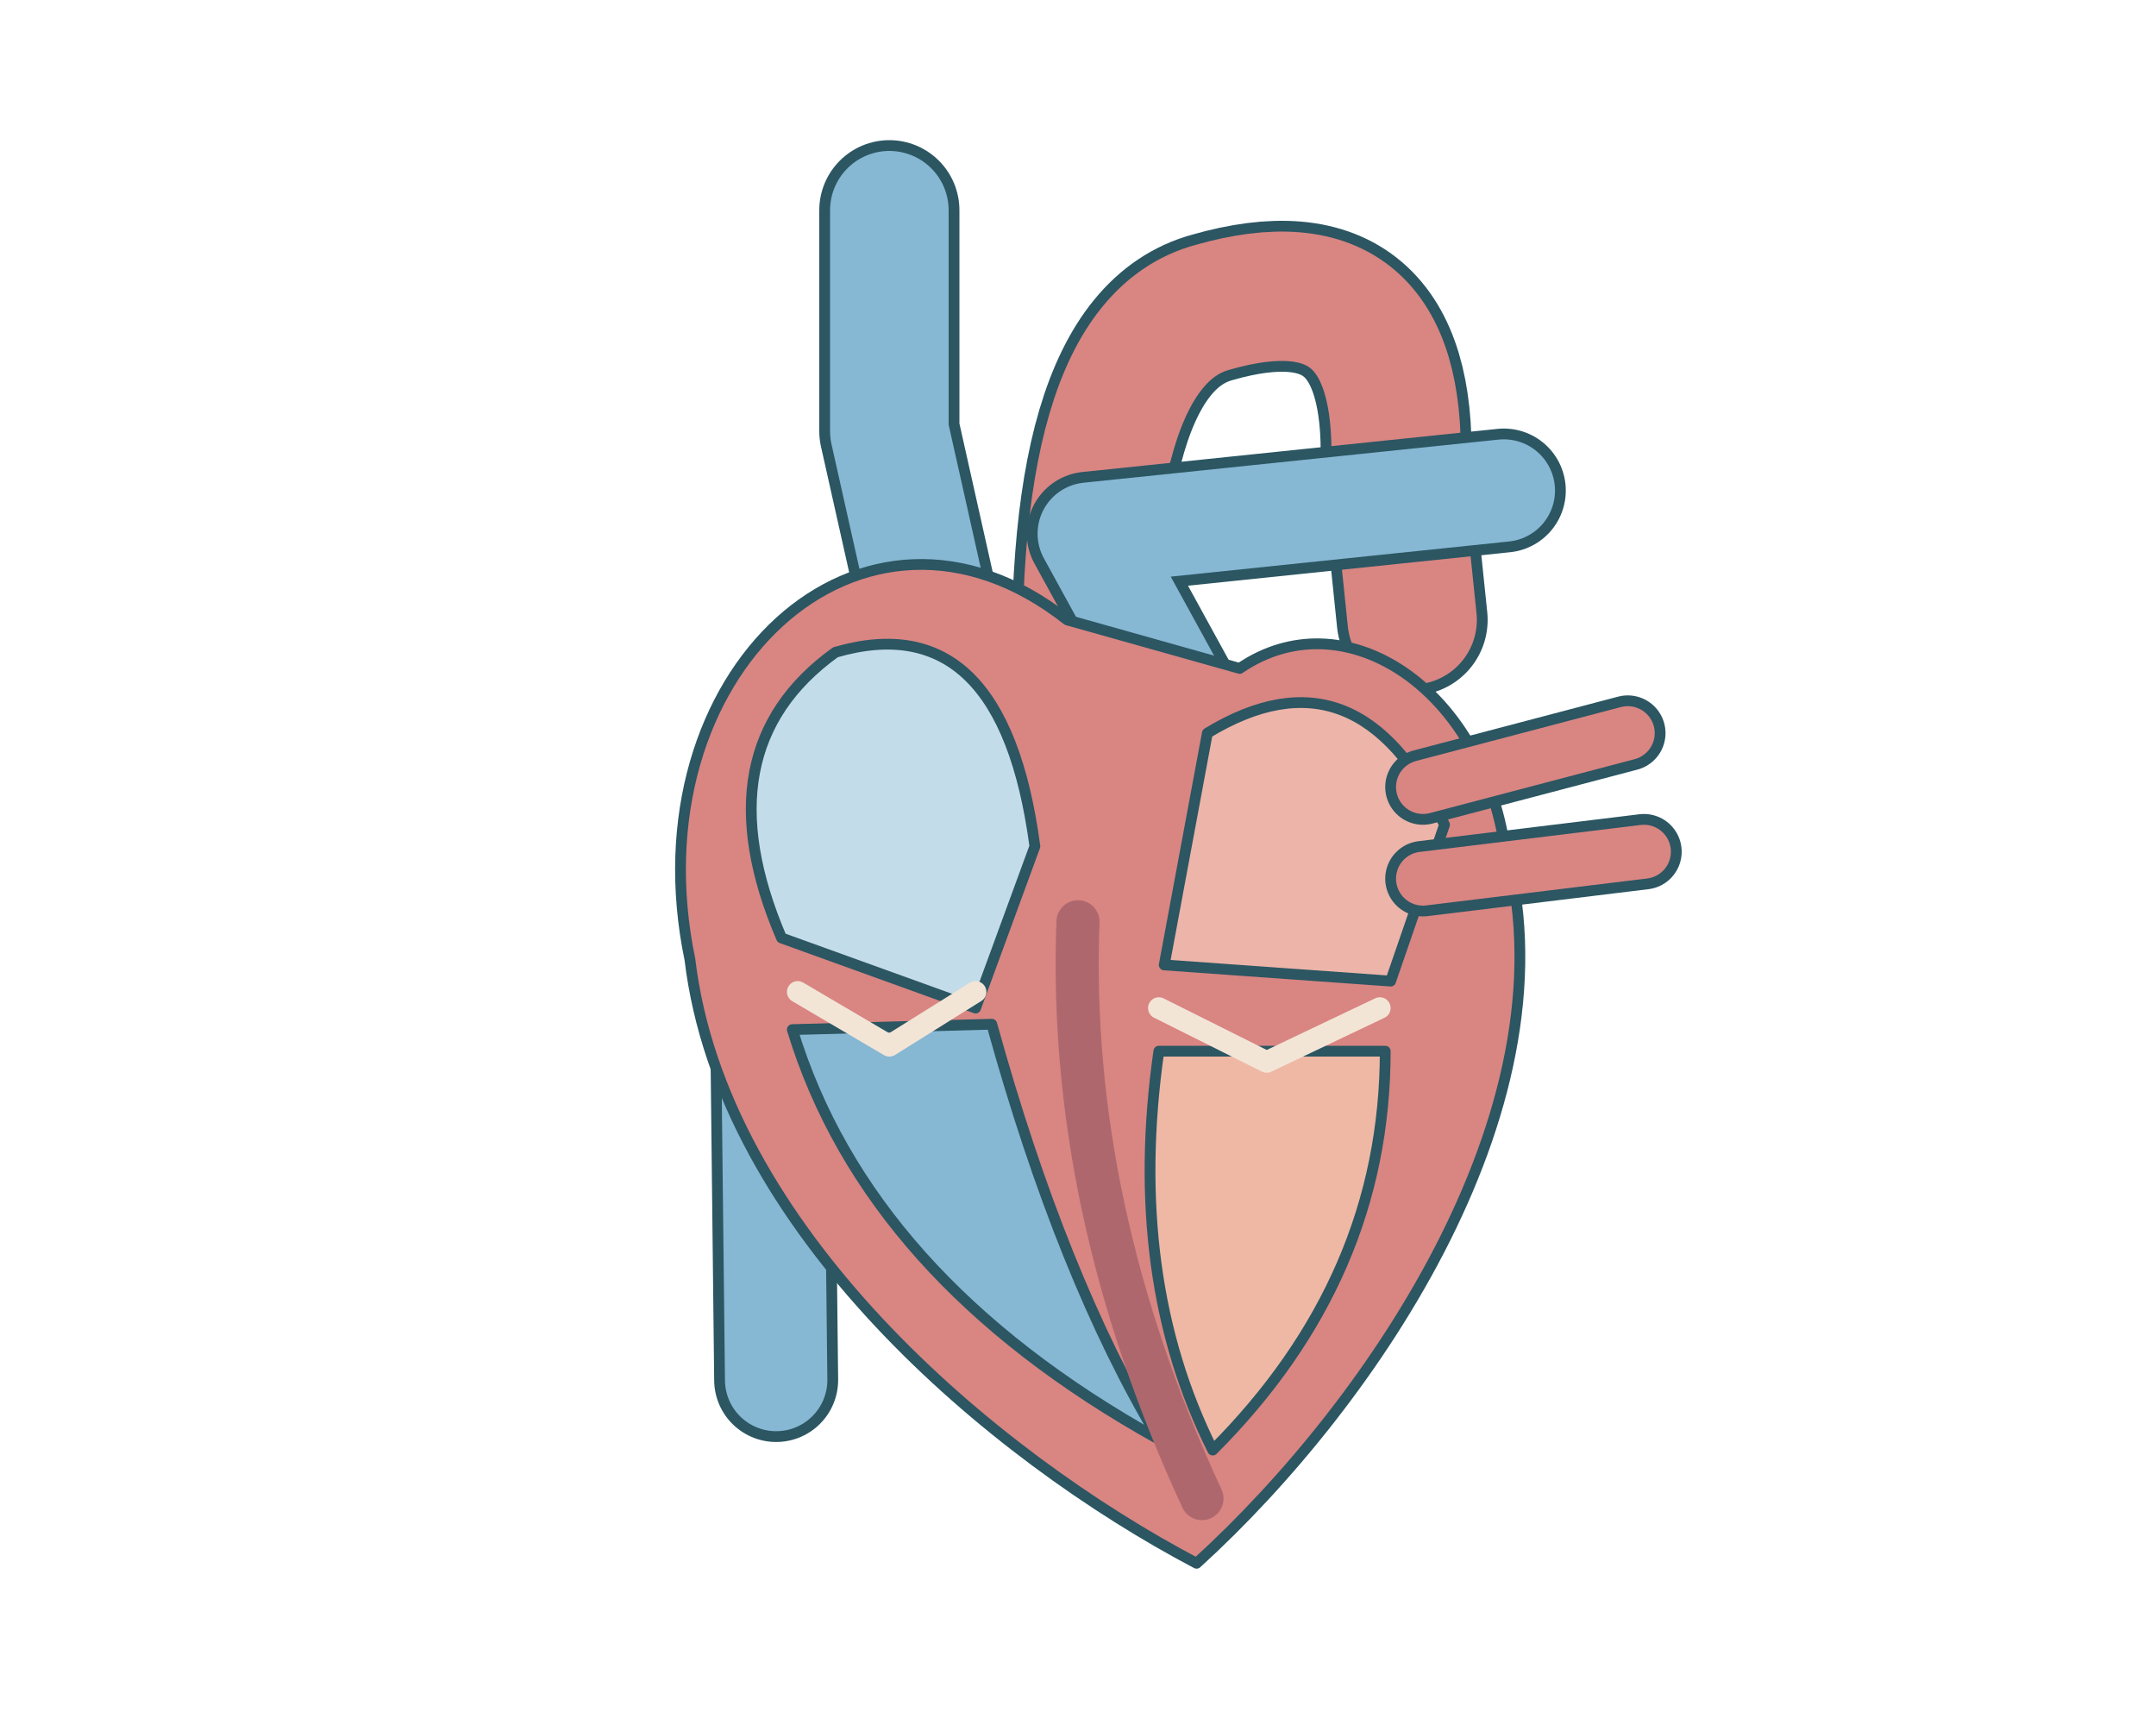
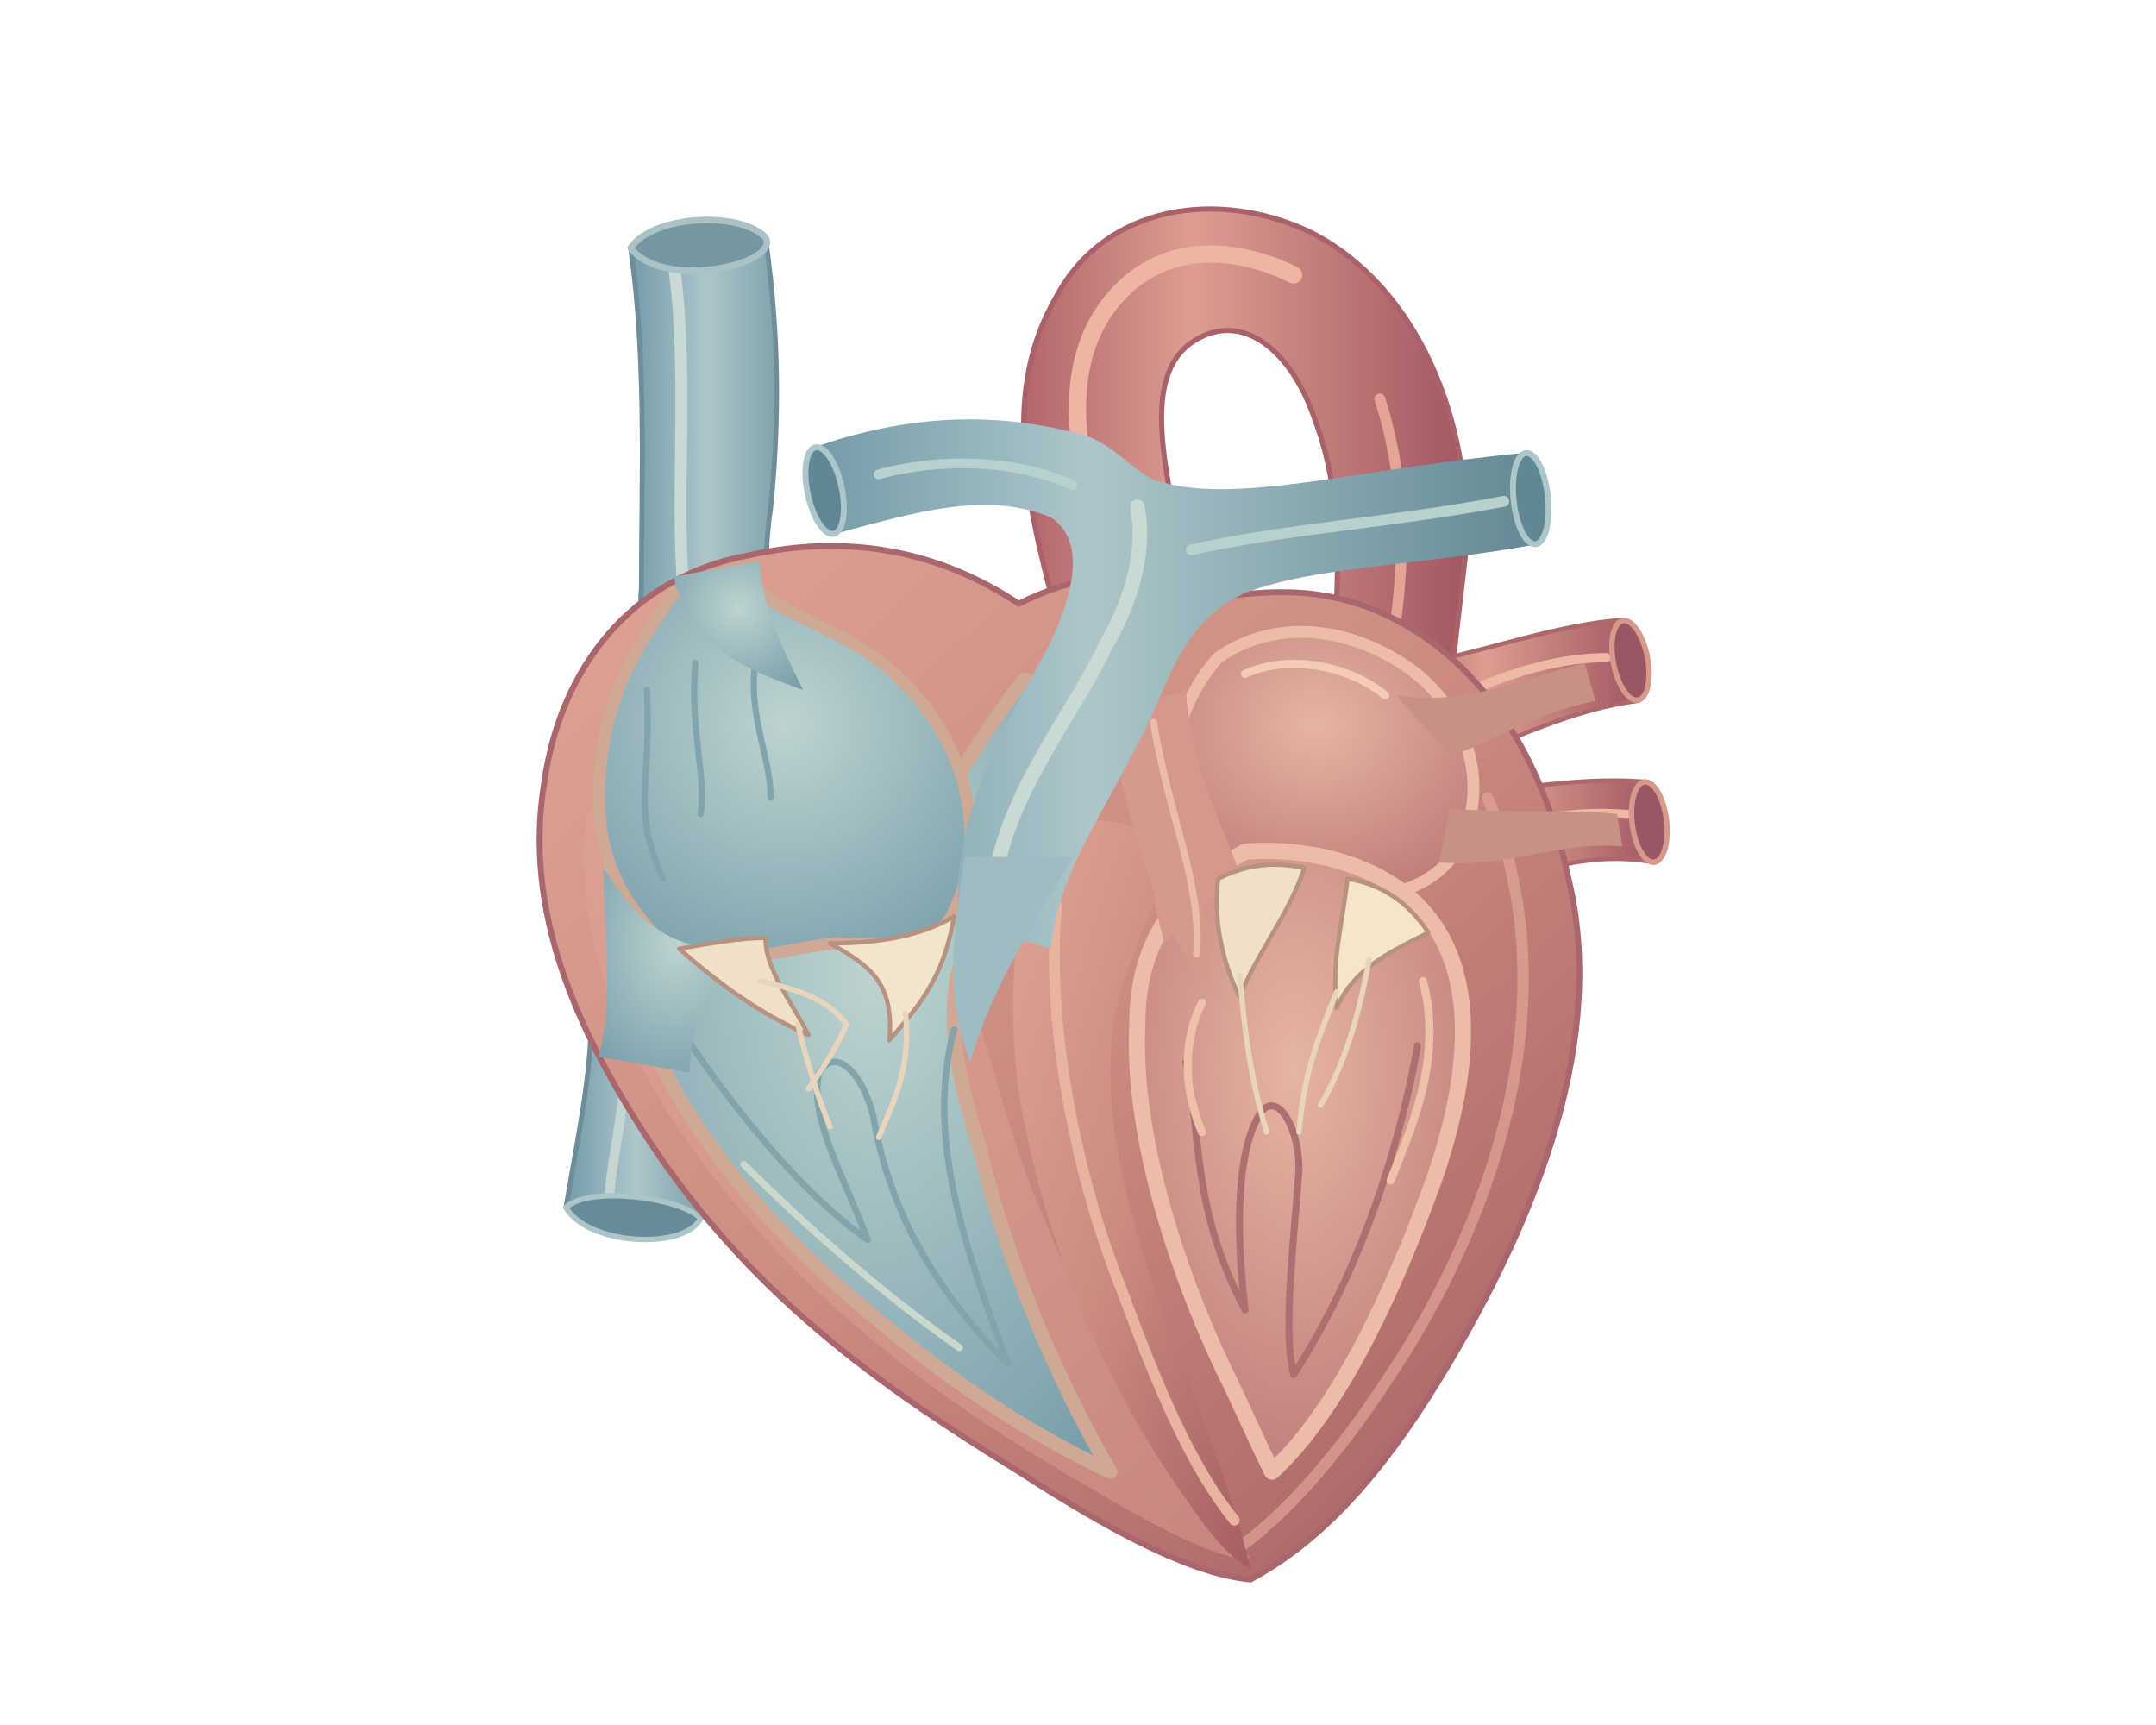
<svg xmlns="http://www.w3.org/2000/svg" width="800" height="640" viewBox="0 0 400 320">
+   <defs>
+     <linearGradient id="myocardium" x1="0" y1="0" x2="1" y2="1">
+       <stop stop-color="#dea496" />
+       <stop offset=".5" stop-color="#cb8b81" />
+       <stop offset="1" stop-color="#a75d63" />
+     </linearGradient>
+     <linearGradient id="venous-wall" x1="0" x2="1">
+       <stop stop-color="#739ba8" />
+       <stop offset=".38" stop-color="#adc6ca" />
+       <stop offset="1" stop-color="#628994" />
+     </linearGradient>
+     <linearGradient id="arterial-wall" x1="0" x2="1">
+       <stop stop-color="#b3666c" />
+       <stop offset=".38" stop-color="#dd9d91" />
+       <stop offset="1" stop-color="#a35762" />
+     </linearGradient>
+     <radialGradient id="right-cavity" cx="50%" cy="37%" r="76%">
+       <stop stop-color="#bdd3d0" />
+       <stop offset="1" stop-color="#789eaa" />
+     </radialGradient>
+     <radialGradient id="left-cavity" cx="48%" cy="35%" r="72%">
+       <stop stop-color="#e6b5a3" />
+       <stop offset="1" stop-color="#bd7a79" />
+     </radialGradient>
+   </defs>
  <g id="anatomy_cardiovascular_lymph" stroke-linecap="round" stroke-linejoin="round">
    <g id="great-vessels-496">
-       <path d="M178 138L165 80L165 39" fill="none" stroke="#2b5662" stroke-width="26" stroke-linecap="round" stroke-linejoin="round" />
-       <path d="M178 138L165 80L165 39" fill="none" stroke="#86b7d3" stroke-width="22" stroke-linecap="round" stroke-linejoin="round" />
-       <path d="M202 135Q199 64 225 57Q260 47 259 86L262 115" fill="none" stroke="#2b5662" stroke-width="28" stroke-linecap="round" stroke-linejoin="round" />
-       <path d="M202 135Q199 64 225 57Q260 47 259 86L262 115" fill="none" stroke="#d98582" stroke-width="24" stroke-linecap="round" stroke-linejoin="round" />
-       <path d="M219 130L202 99L279 91" fill="none" stroke="#2b5662" stroke-width="23" stroke-linecap="round" stroke-linejoin="round" />
-       <path d="M219 130L202 99L279 91" fill="none" stroke="#86b7d3" stroke-width="19" stroke-linecap="round" stroke-linejoin="round" />
-       <path d="M143 167L144 256" fill="none" stroke="#2b5662" stroke-width="23" stroke-linecap="round" stroke-linejoin="round" />
-       <path d="M143 167L144 256" fill="none" stroke="#86b7d3" stroke-width="19" stroke-linecap="round" stroke-linejoin="round" />
+       <g id="superior-vena-cava">
+         <path d="M117 46 C120 67 119 89 119 109 C118 122 122 131 133 139 L154 132 C142 121 141 108 143 94 C145 74 144 58 142 44 Z" fill="url(#venous-wall)" stroke="#6d8d98" stroke-width=".9" />
+         <path d="M125 49 C128 70 125 94 127 111" fill="none" stroke="#c9dad6" stroke-width="2.2" />
+         <path d="M117 46 C121 40 137 39 142 44 C145 49 123 54 117 46 Z" fill="#7597a2" stroke="#aac2c6" stroke-width="1.2" />
+       </g>
+       <g id="inferior-vena-cava">
+         <path d="M108 174 C112 190 108 206 105 224 C112 229 122 230 130 226 C130 209 139 193 139 178 Z" fill="url(#venous-wall)" stroke="#6d8d98" stroke-width=".9" />
+         <path d="M115 188 C118 201 113 214 113 224" fill="none" stroke="#c5d5d1" stroke-width="1.8" />
+         <path d="M105 224 C109 220 126 222 130 226 C127 232 109 231 105 224 Z" fill="#678b98" stroke="#acc5c7" stroke-width="1" />
+       </g>
+       <g id="aorta">
+         <path d="M207 172 C206 151 200 132 196 114 C190 92 186 72 196 55 C205 38 226 35 243 43 C263 53 273 78 272 102 L269 128 L247 127 C248 111 250 94 244 78 C240 66 232 59 224 62 C211 67 216 85 219 102 C224 123 230 144 231 165 Z" fill="url(#arterial-wall)" stroke="#aa626a" stroke-width=".95" />
+         <path d="M203 95 C199 81 197 64 209 53 C219 44 232 47 240 51" fill="none" stroke="#edb6a2" stroke-width="3.2" />
+         <path d="M256 74 C262 93 260 109 258 122" fill="none" stroke="#e4a597" stroke-width="2" />
+       </g>
+     </g>
+     <g id="pulmonary-veins-504">
+       <g id="superior-pulmonary-vein">
+         <path d="M258 124 C273 122 287 116 301 115 L304 130 C289 132 278 139 264 143 Z" fill="url(#arterial-wall)" stroke="#ad686c" stroke-width=".8" />
+         <path d="M273 128 Q287 122 298 122" fill="none" stroke="#edb8a4" stroke-width="1.7" />
+         <ellipse cx="302.5" cy="122.5" rx="3.2" ry="7.5" transform="rotate(-11 302.5 122.5)" fill="#985763" stroke="#d69a8d" stroke-width="1" />
+       </g>
+       <g id="inferior-pulmonary-vein">
+         <path d="M263 148 C280 147 291 144 305 145 L307 160 C291 157 280 165 266 165 Z" fill="url(#arterial-wall)" stroke="#ad686c" stroke-width=".8" />
+         <path d="M276 154 Q290 150 302 151" fill="none" stroke="#edb8a4" stroke-width="1.5" />
+         <ellipse cx="306" cy="152.5" rx="3.2" ry="7.5" transform="rotate(-7 306 152.5)" fill="#985763" stroke="#d69a8d" stroke-width="1" />
+       </g>
    </g>
    <g id="heart-wall-497">
-       <path d="M198 115C160 85 117 125 128 178C134 228 184 270 222 290C255 260 293 204 279 156C274 127 249 111 230 124Z" fill="#d98582" stroke="#2b5662" stroke-width="2" stroke-linecap="round" stroke-linejoin="round" />
+       <path d="M189 112 C174 102 157 99 139 103 C117 107 104 124 101 145 C97 169 107 191 120 211 C139 240 163 257 189 273 C206 284 221 292 232 293 C245 286 256 274 267 256 C286 225 298 192 291 163 C286 139 274 122 257 114 C244 108 233 110 224 111 C212 104 199 107 189 112 Z" fill="url(#myocardium)" stroke="#a9676d" stroke-width="1.1" />
+       <path d="M109 151 C105 176 119 203 137 224 C156 247 181 264 204 277 C219 286 229 290 232 289 C213 270 202 246 192 222 C184 202 179 174 170 158 C155 137 127 132 109 151 Z" fill="#dda597" opacity=".45" />
+       <path d="M276 148 C292 186 276 228 258 255 C247 272 237 282 230 287" fill="none" stroke="#e3ad9c" stroke-width="2.1" opacity=".62" />
+       <path d="M121 129 C113 142 111 157 115 168" fill="none" stroke="#f1c7b1" stroke-width="2.3" />
+     </g>
+     <g id="right-ventricle-499">
+       <path d="M143 172 C132 177 122 178 118 186 C124 205 139 224 156 239 C172 253 187 264 206 273 C195 254 187 234 182 214 C178 200 174 188 180 173 C188 156 198 144 204 132 L190 126 C177 143 172 155 166 167 C159 169 151 169 143 172 Z" fill="url(#right-cavity)" stroke="#cfa995" stroke-width="2.6" />
+       <path d="M125 189 C134 203 148 221 161 230 C156 217 150 207 152 199 C155 194 160 199 162 207 C165 225 174 240 187 253 C178 229 172 210 177 191" fill="none" stroke="#83a4ab" stroke-width="1.2" />
+       <path d="M138 216 C150 228 165 241 178 250" fill="none" stroke="#cbd8ce" stroke-width="1.3" />
    </g>
    <g id="right-atrium-498">
-       <path d="M155 121Q186 112 192 157L181 187L145 174Q130 139 155 121Z" fill="#c3dce9" stroke="#2b5662" stroke-width="2" stroke-linecap="round" stroke-linejoin="round" />
-     </g>
-     <g id="right-ventricle-499">
-       <path d="M147 191L184 190Q197 237 215 267Q161 237 147 191Z" fill="#86b7d3" stroke="#2b5662" stroke-width="2" stroke-linecap="round" stroke-linejoin="round" />
+       <path d="M125 110 C119 119 114 126 112 138 C109 156 114 166 123 175 C132 181 144 176 155 175 C166 175 173 177 177 169 C183 156 180 140 169 128 C159 117 148 116 140 109 C134 108 129 109 125 110 Z" fill="url(#right-cavity)" stroke="#cfa995" stroke-width="2.2" />
+       <path d="M120 128 C121 145 117 150 123 163 M129 123 C128 136 131 143 130 151 M140 124 C139 133 143 141 143 148" fill="none" stroke="#82a4ac" stroke-width="1.15" />
+       <path d="M125 107 C128 120 138 124 149 128 C144 118 141 111 141 104 Z" fill="url(#right-cavity)" />
+       <path d="M112 161 C112 175 114 186 111 196 L128 199 C128 188 133 181 140 175 C126 178 119 172 112 161 Z" fill="url(#right-cavity)" />
    </g>
    <g id="left-atrium-500">
-       <path d="M224 136Q252 119 268 153L258 182L216 179Z" fill="#edb4a9" stroke="#2b5662" stroke-width="2" stroke-linecap="round" stroke-linejoin="round" />
+       <path d="M226 122 C236 115 249 116 260 123 C271 130 276 143 272 154 C269 163 260 167 250 166 C240 165 230 168 222 161 C215 155 215 134 226 122 Z" fill="url(#left-cavity)" stroke="#edbca8" stroke-width="2.2" />
+       <path d="M259 129 C272 131 282 126 294 123 L296 130 C282 133 275 139 269 140 Z M269 150 C281 151 290 150 300 151 L301 157 C289 156 280 161 267 160 Z" fill="#c89185" />
+       <path d="M231 125 C240 121 251 124 257 129" fill="none" stroke="#f3cbb6" stroke-width="1.5" />
    </g>
    <g id="left-ventricle-501">
-       <path d="M215 195L257 195Q257 237 225 269Q209 237 215 195Z" fill="#eeb8a4" stroke="#2b5662" stroke-width="2" stroke-linecap="round" stroke-linejoin="round" />
+       <path d="M231 158 C220 164 211 173 211 190 C210 210 218 235 227 254 C230 260 233 267 236 273 C248 262 258 241 266 219 C274 196 273 179 264 169 C257 161 244 157 231 158 Z" fill="url(#left-cavity)" stroke="#edbca8" stroke-width="3" />
+       <path d="M216 175 C212 158 207 145 208 132 L220 128 C221 142 226 151 230 162 Z" fill="#d6988c" />
+       <path d="M220 197 C223 211 221 224 231 243 C229 226 230 214 233 208 C236 201 241 208 241 217 C240 231 238 247 240 255 C253 235 260 211 263 194" fill="none" stroke="#ad6f70" stroke-width="1.3" />
+       <path d="M223 186 C219 194 220 203 223 210 M264 182 C268 197 261 211 258 219" fill="none" stroke="#efc1aa" stroke-width="1.5" />
    </g>
    <g id="septum-502">
-       <path d="M200 171Q198 224 223 278" fill="none" stroke="#ae686d" stroke-width="8" stroke-linecap="round" stroke-linejoin="round" />
+       <path d="M190 155 C189 172 186 189 190 208 C195 233 205 257 220 278 C224 284 228 289 232 291 C228 274 221 259 216 244 C207 219 202 196 210 178 C213 169 217 163 216 156 C207 151 199 151 190 155 Z" fill="url(#myocardium)" />
+       <path d="M196 168 C194 191 200 219 208 239 C215 258 221 272 229 282" fill="none" stroke="#e9b49f" stroke-width="2" />
    </g>
-     <g id="valves-503">
-       <path d="M148 184L165 194L181 184M215 187L235 197L256 187" fill="none" stroke="#f3e5d6" stroke-width="4" stroke-linecap="round" stroke-linejoin="round" />
+     <g id="aortic-outflow">
+       <path d="M209 112 C211 129 215 141 220 155 C224 166 224 175 225 184 C217 175 214 166 211 156 C207 142 204 128 204 117 Z" fill="#d49a8b" />
+       <path d="M214 134 C217 152 223 164 222 177" fill="none" stroke="#edbca8" stroke-width="1.3" />
    </g>
-     <g id="pulmonary-veins-504">
-       <path d="M264 146L302 136" fill="none" stroke="#2b5662" stroke-width="14" stroke-linecap="round" stroke-linejoin="round" />
-       <path d="M264 146L302 136" fill="none" stroke="#d98582" stroke-width="10" stroke-linecap="round" stroke-linejoin="round" />
-       <path d="M264 163L305 158" fill="none" stroke="#2b5662" stroke-width="14" stroke-linecap="round" stroke-linejoin="round" />
-       <path d="M264 163L305 158" fill="none" stroke="#d98582" stroke-width="10" stroke-linecap="round" stroke-linejoin="round" />
+     <g id="pulmonary-trunk">
+       <path d="M178 171 C176 153 186 135 194 121 C200 109 201 100 195 96 C183 91 170 95 155 99 L151 83 C168 77 185 76 202 81 C207 83 210 87 214 89 C229 94 251 87 283 84 L285 101 C263 105 244 105 231 110 C218 116 217 128 210 140 C204 152 196 163 195 176 Z" fill="url(#venous-wall)" />
+       <path d="M184 168 C185 149 199 133 205 120 C212 108 212 99 211 94" fill="none" stroke="#c9d9d4" stroke-width="2.7" />
+       <path d="M221 102 C239 98 258 97 279 93" fill="none" stroke="#b8d0ce" stroke-width="2" />
+       <path d="M163 88 C174 85 188 85 199 90" fill="none" stroke="#b8d0ce" stroke-width="1.8" />
+       <ellipse cx="153" cy="91" rx="3.2" ry="8.2" transform="rotate(-12 153 91)" fill="#608794" stroke="#acc6c9" stroke-width="1.1" />
+       <ellipse cx="284" cy="92.5" rx="3.2" ry="8.5" transform="rotate(-6 284 92.5)" fill="#608794" stroke="#acc6c9" stroke-width="1.1" />
+       <path d="M179 159 C177 173 175 184 180 197 C184 183 192 171 199 159 Z" fill="#9ebcc2" />
+     </g>
+     <g id="valves-503" stroke="#b7927f" stroke-width=".8">
+       <g id="tricuspid-valve">
+         <path d="M126 176 C132 175 137 174 142 174 C142 180 147 186 150 192 C141 188 134 183 126 176 Z" fill="#f0e0c9" />
+         <path d="M154 175 C165 175 172 173 177 170 C175 182 170 187 165 193 C166 182 161 179 154 175 Z" fill="#f3e4cc" />
+         <path d="M141 182 C150 184 154 186 157 190 C155 195 152 199 150 202" fill="none" stroke="#e9d5bc" stroke-width="1" />
+         <path d="M168 188 C169 198 166 204 163 211 M148 190 Q151 202 154 209" fill="none" stroke="#e9d5bc" stroke-width="1" />
+       </g>
+       <g id="mitral-valve">
+         <path d="M226 163 C232 160 237 160 242 161 C239 170 233 177 230 185 C227 179 225 171 226 163 Z" fill="#f1e0c7" />
+         <path d="M250 163 C256 164 261 167 265 173 C257 177 251 180 248 187 C247 178 249 172 250 163 Z" fill="#f4e5cb" />
+         <path d="M230 181 C231 192 232 200 235 210 M248 184 C244 194 242 199 241 210 M254 178 Q251 195 245 205" fill="none" stroke="#e9d5bc" stroke-width="1" />
+       </g>
    </g>
  </g>
</svg>
